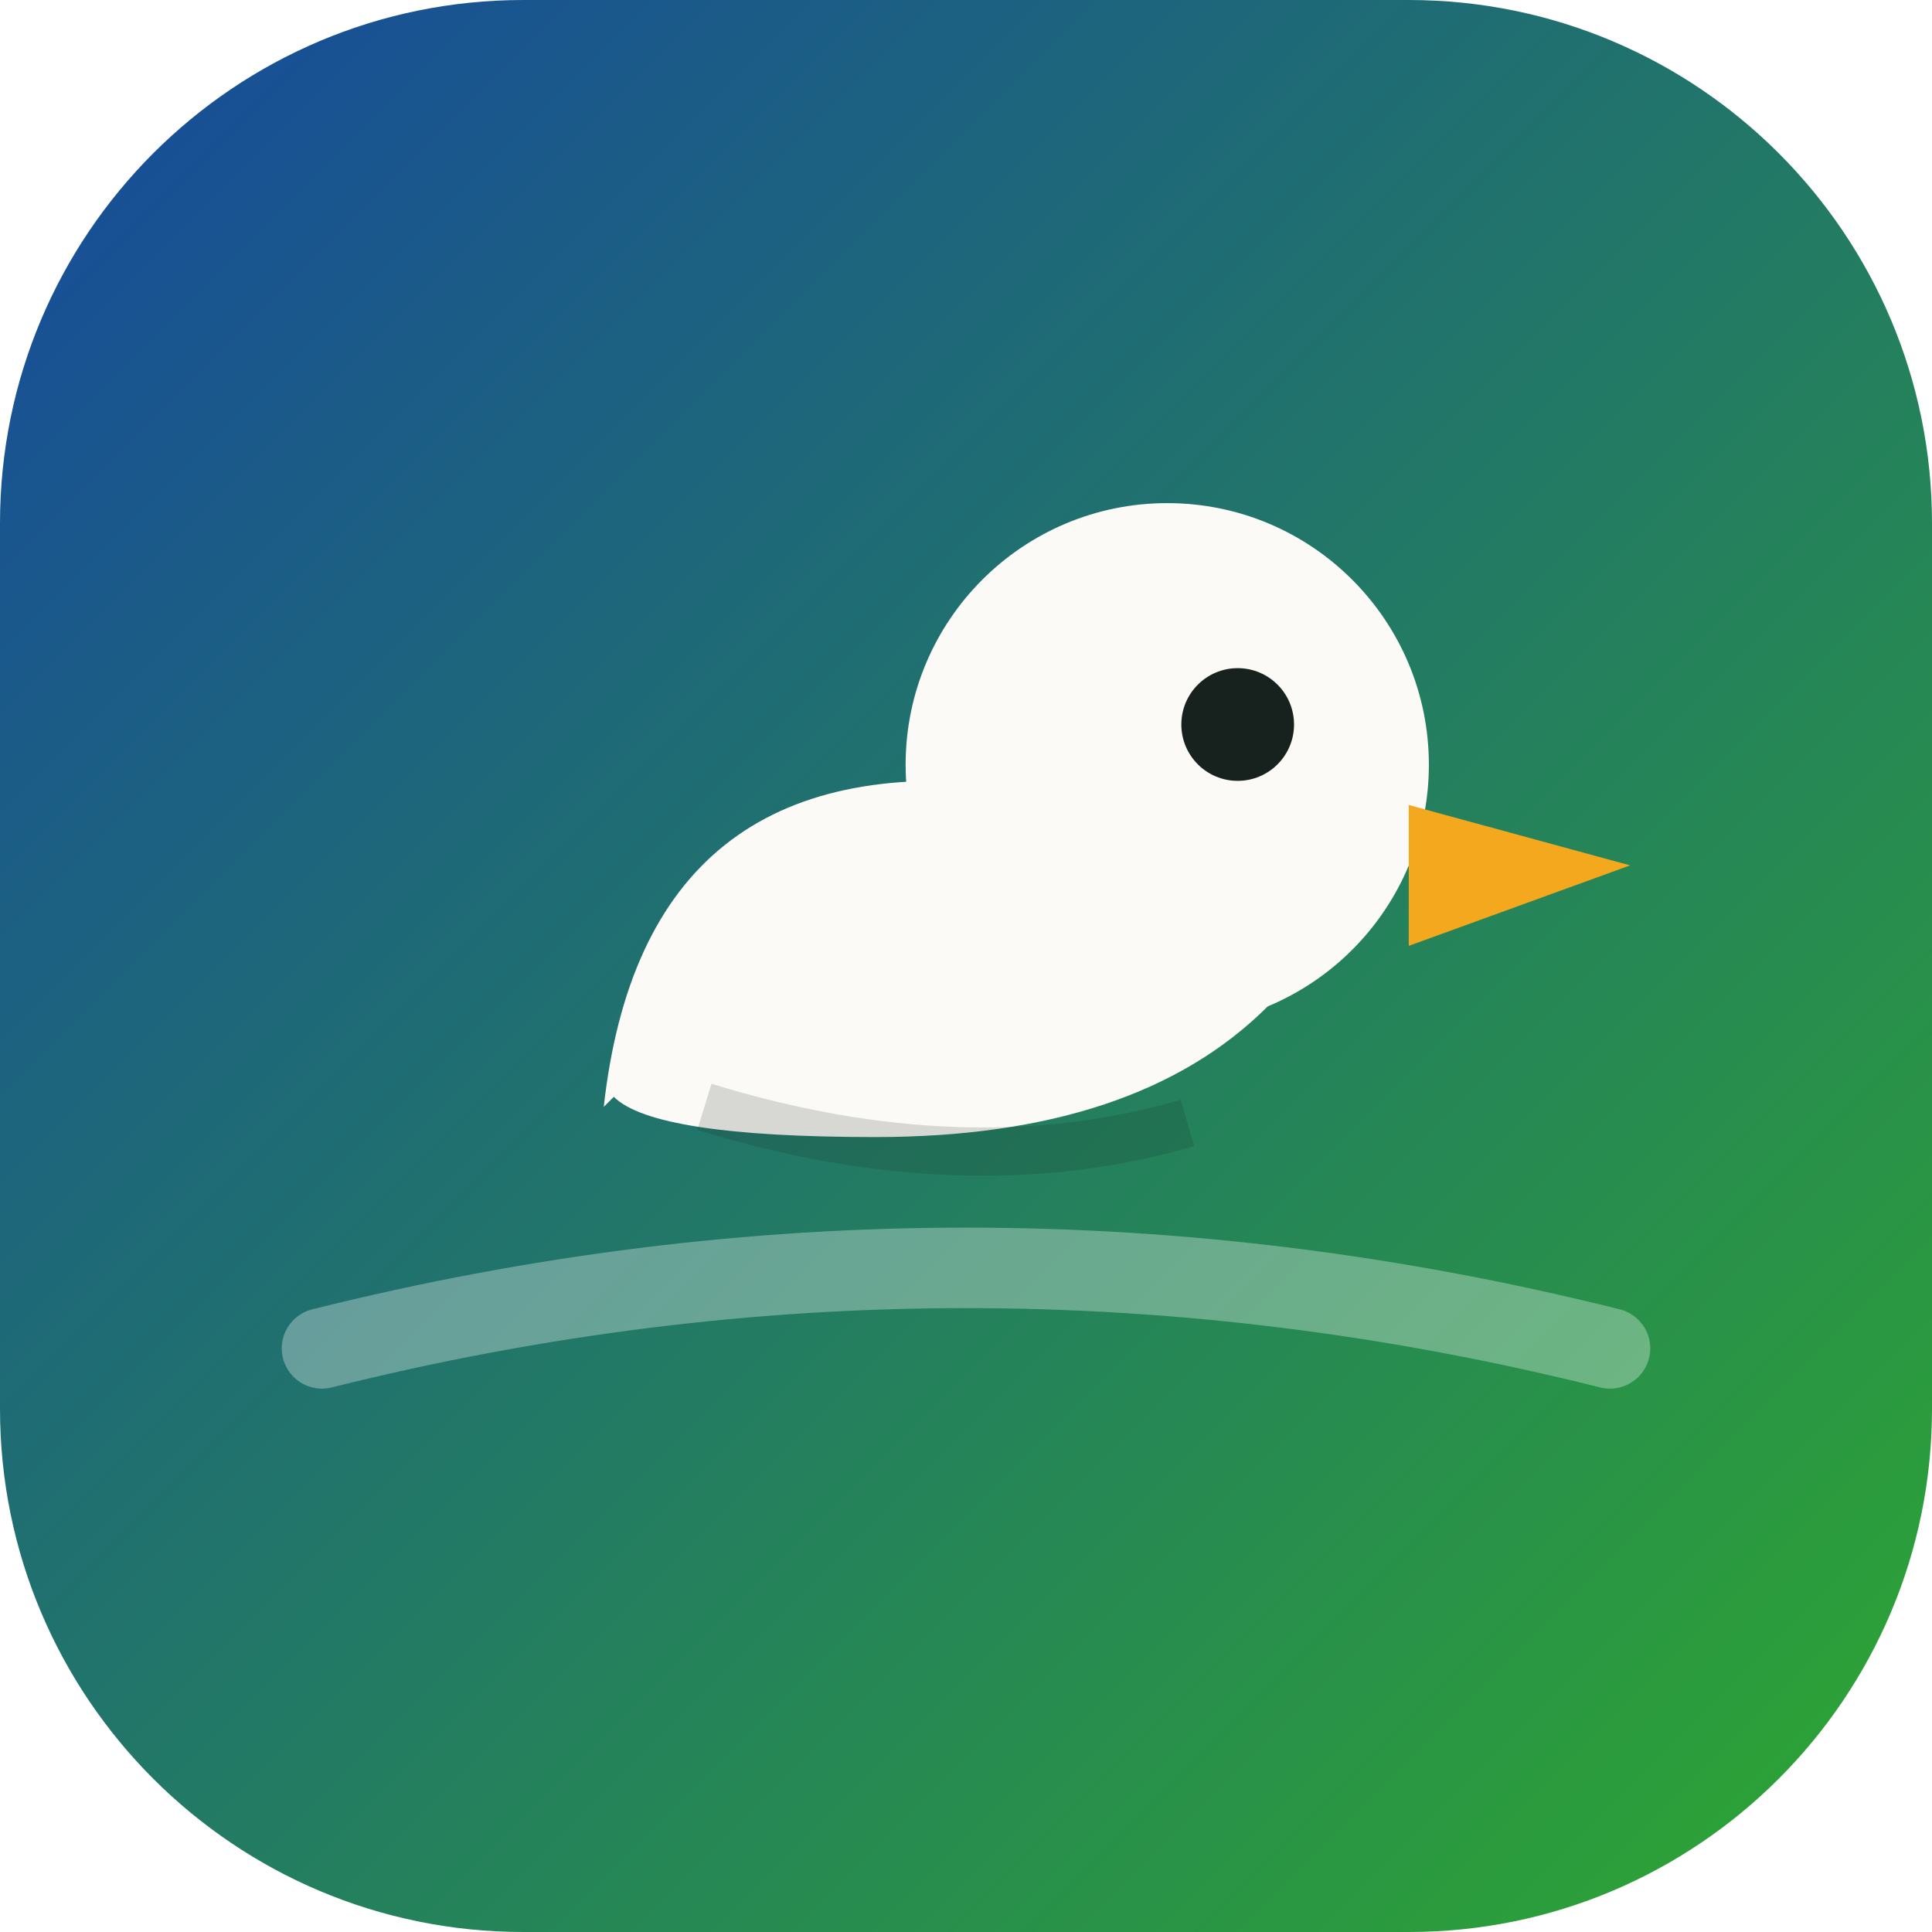
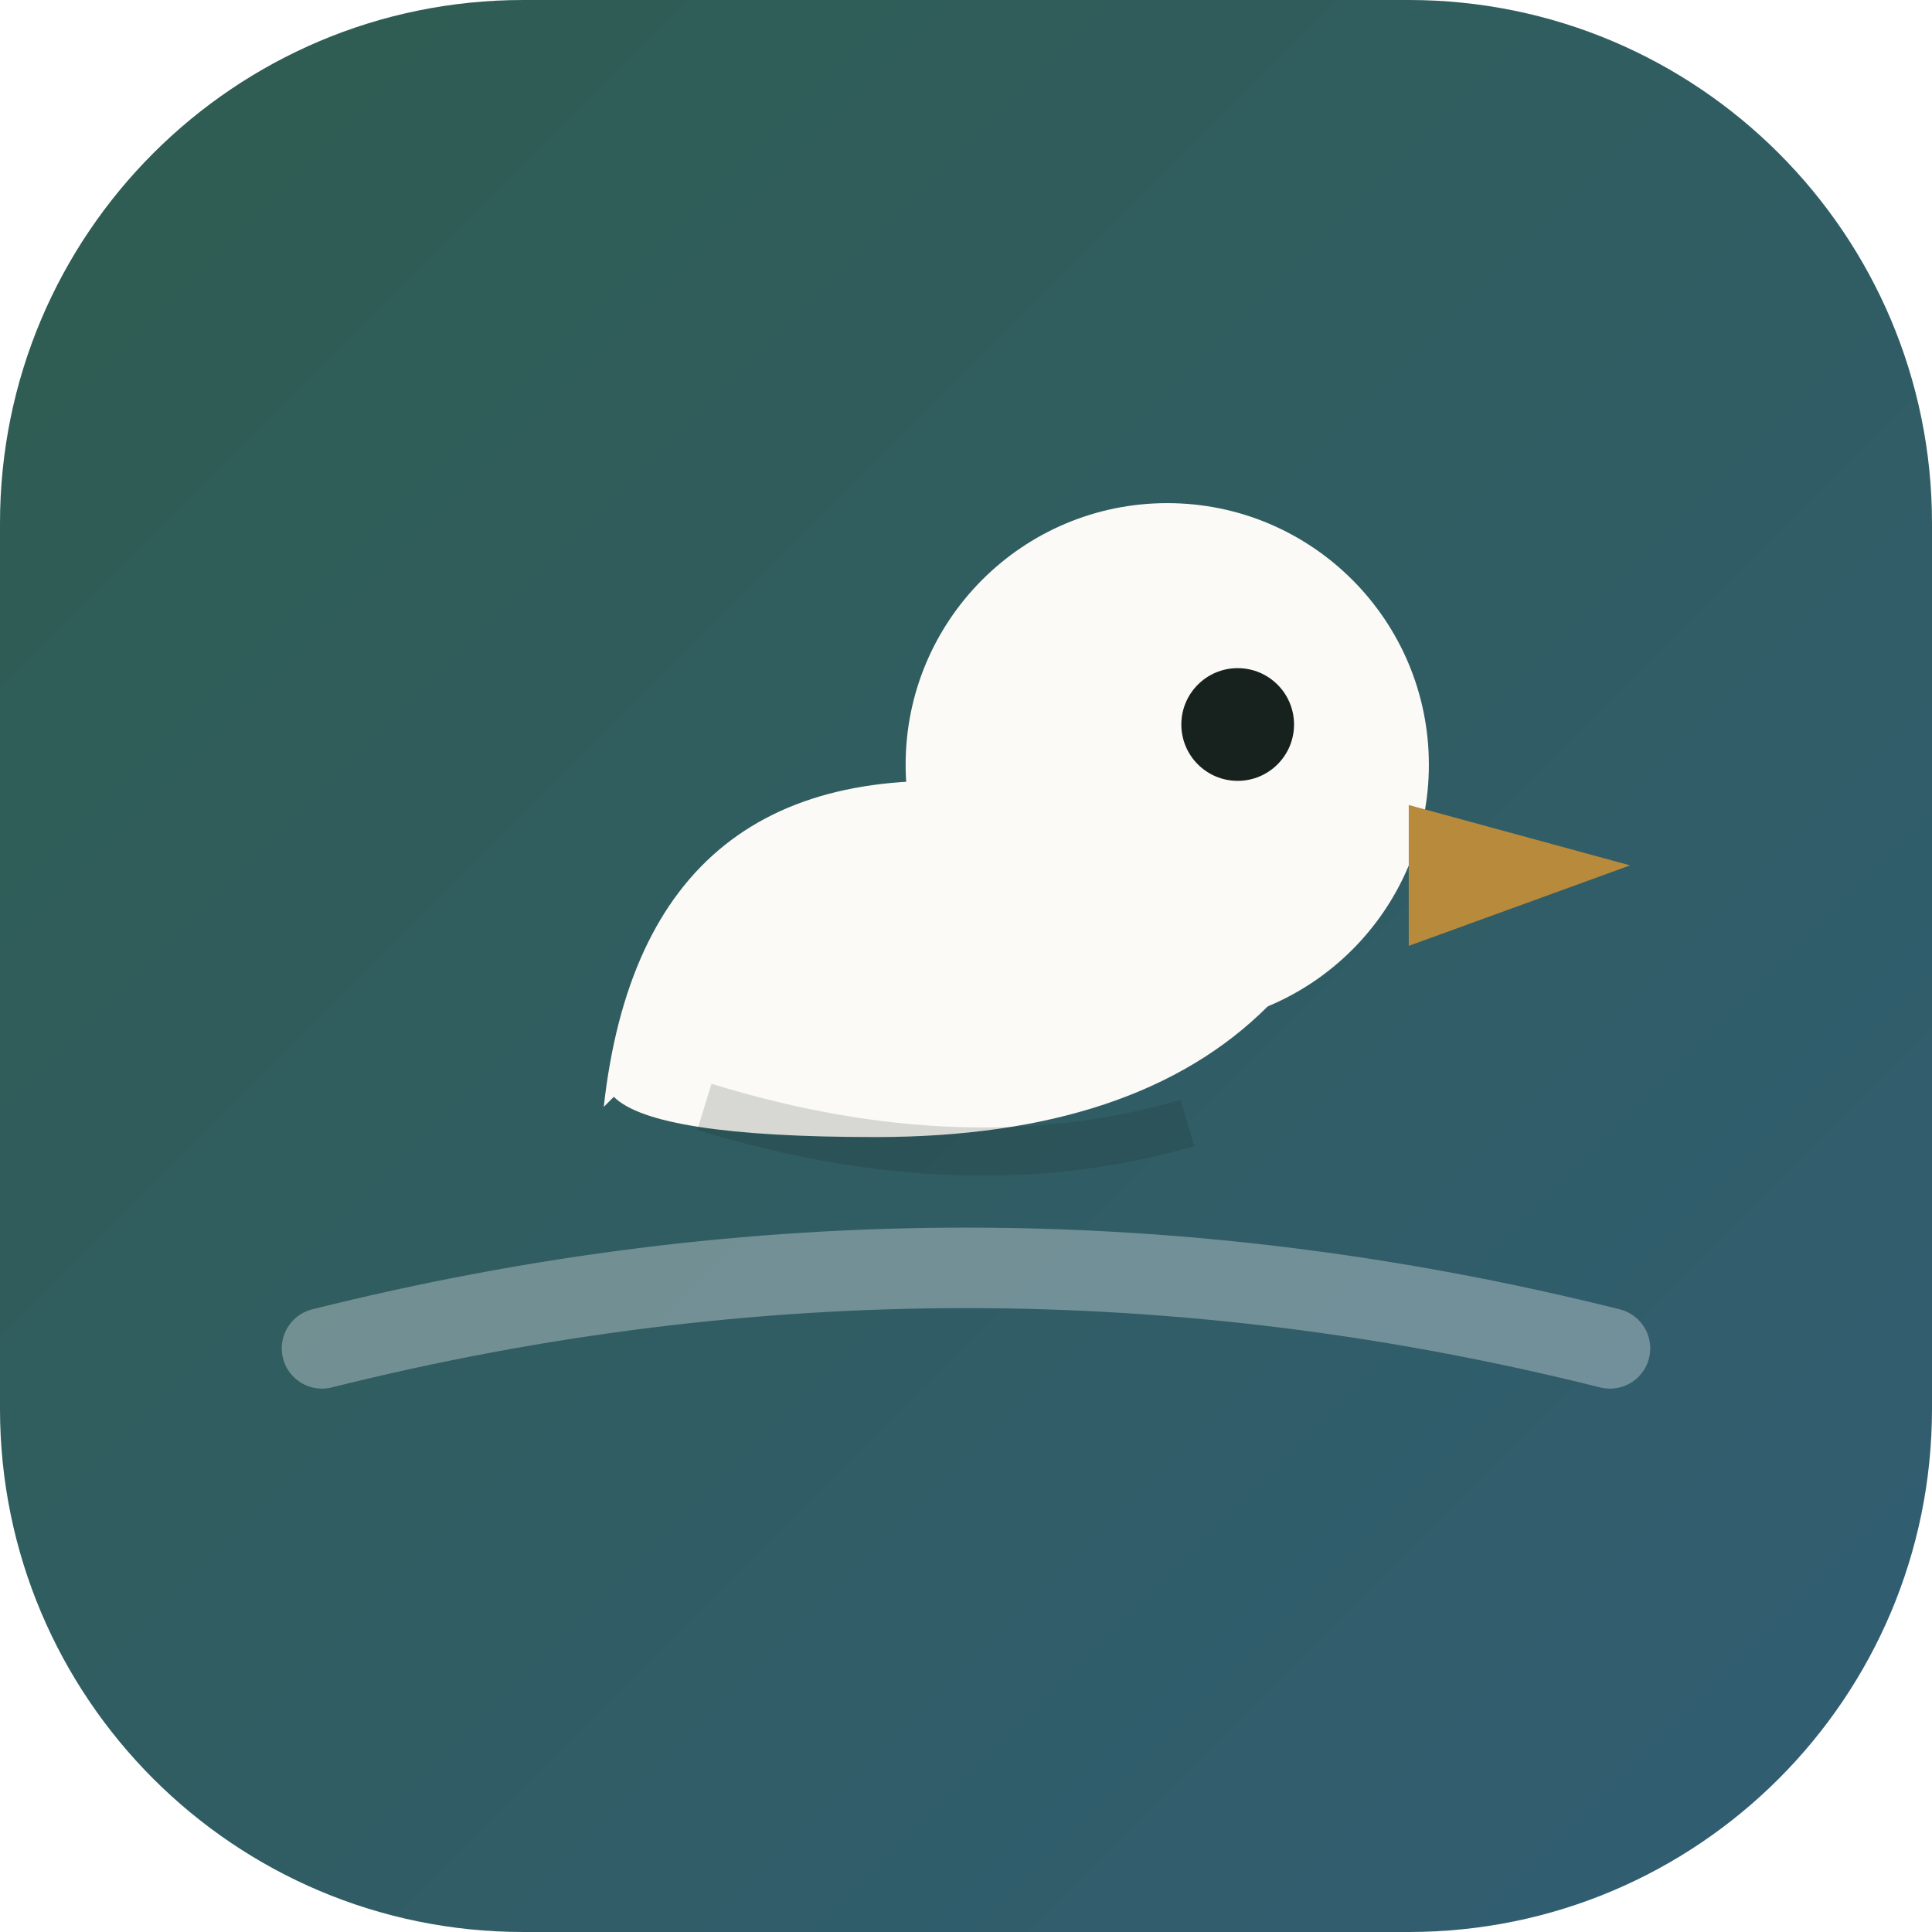
<svg xmlns="http://www.w3.org/2000/svg" viewBox="0 0 96 96" role="img" aria-label="PuddleJumper mark">
  <defs>
    <linearGradient id="pjmark" x1="0" y1="0" x2="1" y2="1">
-       <stop offset="0" stop-color="#16489e" />
-       <stop offset="1" stop-color="#2ea82f" />
+       <stop offset="0" stop-color="#2f5d50" />
+       <stop offset="1" stop-color="#315d74" />
    </linearGradient>
  </defs>
  <rect width="96" height="96" rx="26" fill="url(#pjmark)" />
  <path d="M16 67 Q48 59 80 67" stroke="rgba(255,255,255,.32)" stroke-width="4" fill="none" stroke-linecap="round" />
  <circle cx="58" cy="38" r="13" fill="#fbfaf6" />
  <circle cx="61.5" cy="36" r="2.8" fill="#17211d" />
-   <path d="M70 40 l11 3 -11 4 z" fill="#f4a81d" />
+   <path d="M70 40 l11 3 -11 4 z" fill="#b88a3b" />
  <path d="M30 55 Q32 37 50 39 q11 1.3 13 11 -6.5 6.5 -19.5 6.5 -11 0 -13 -2 z" fill="#fbfaf6" />
  <path d="M35 55 q13 4 24 .8" stroke="rgba(23,33,29,.16)" stroke-width="2.4" fill="none" />
</svg>
